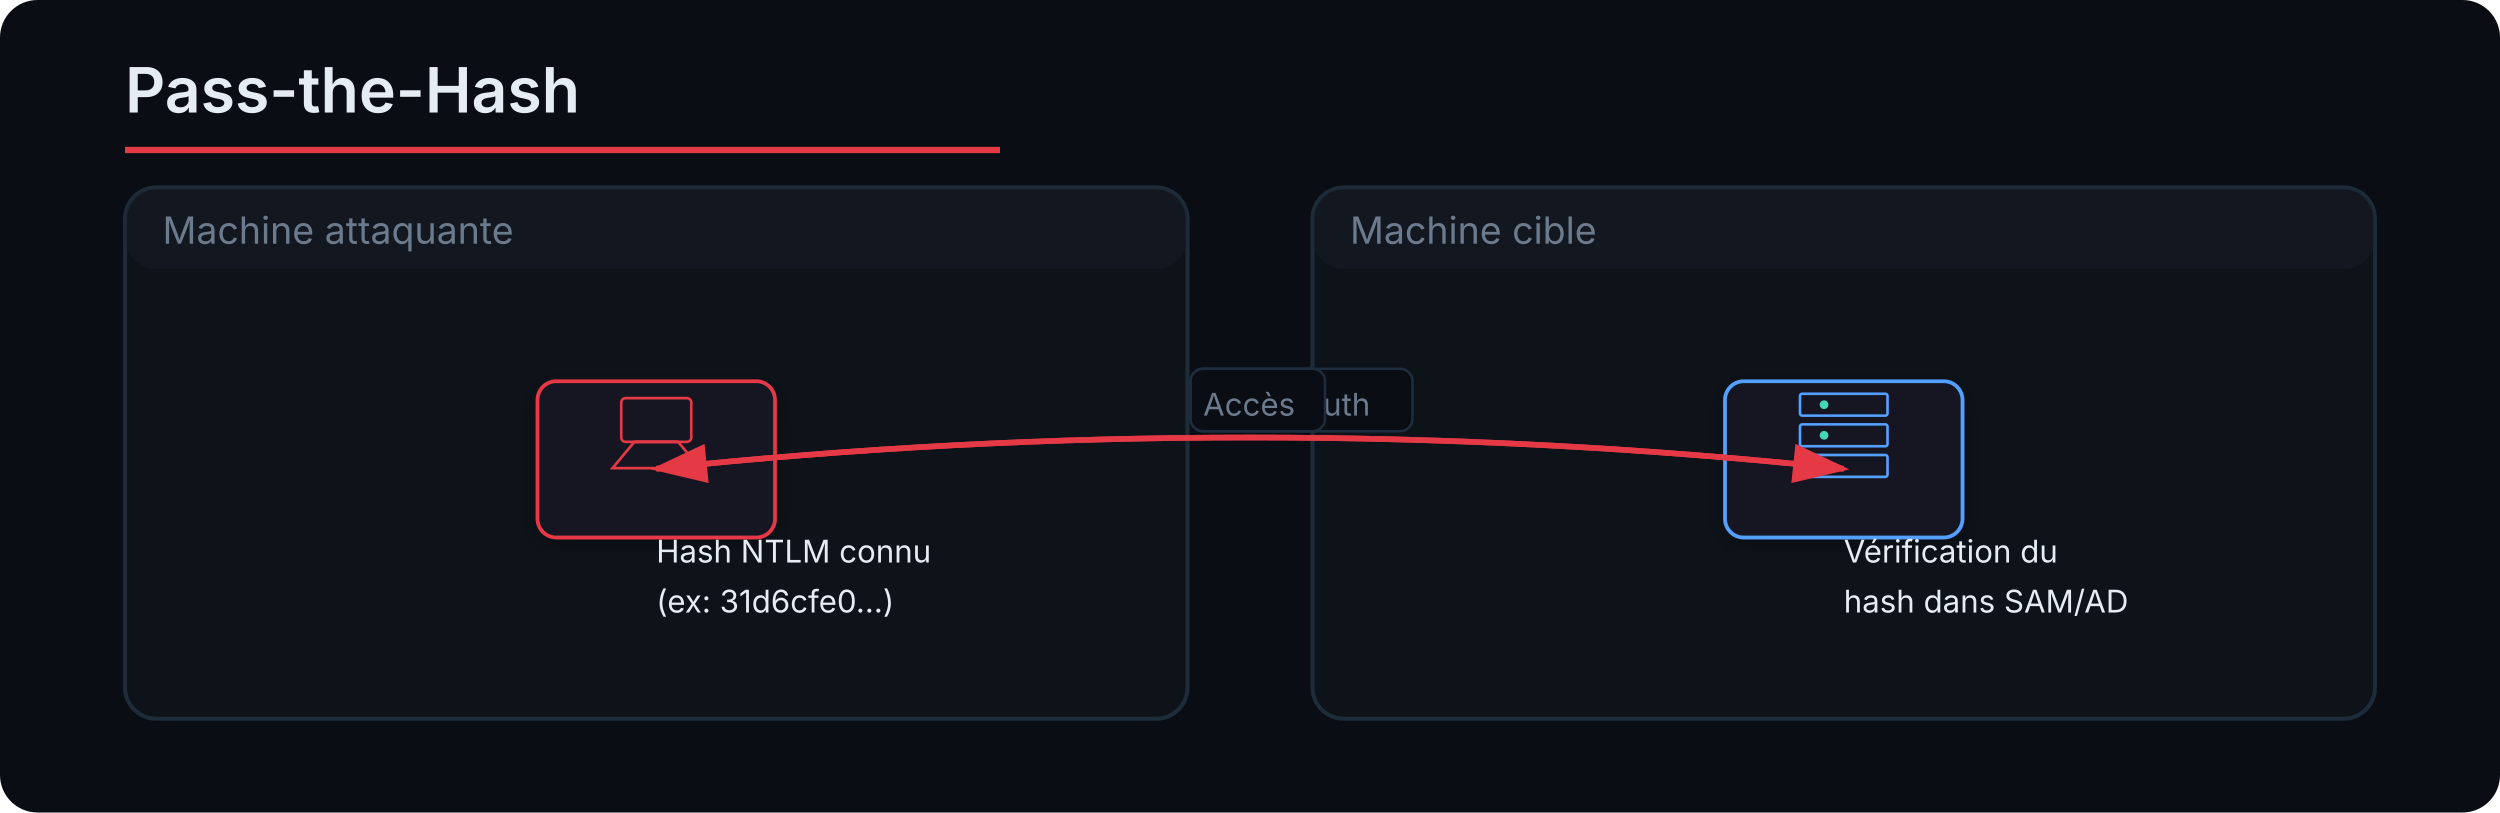
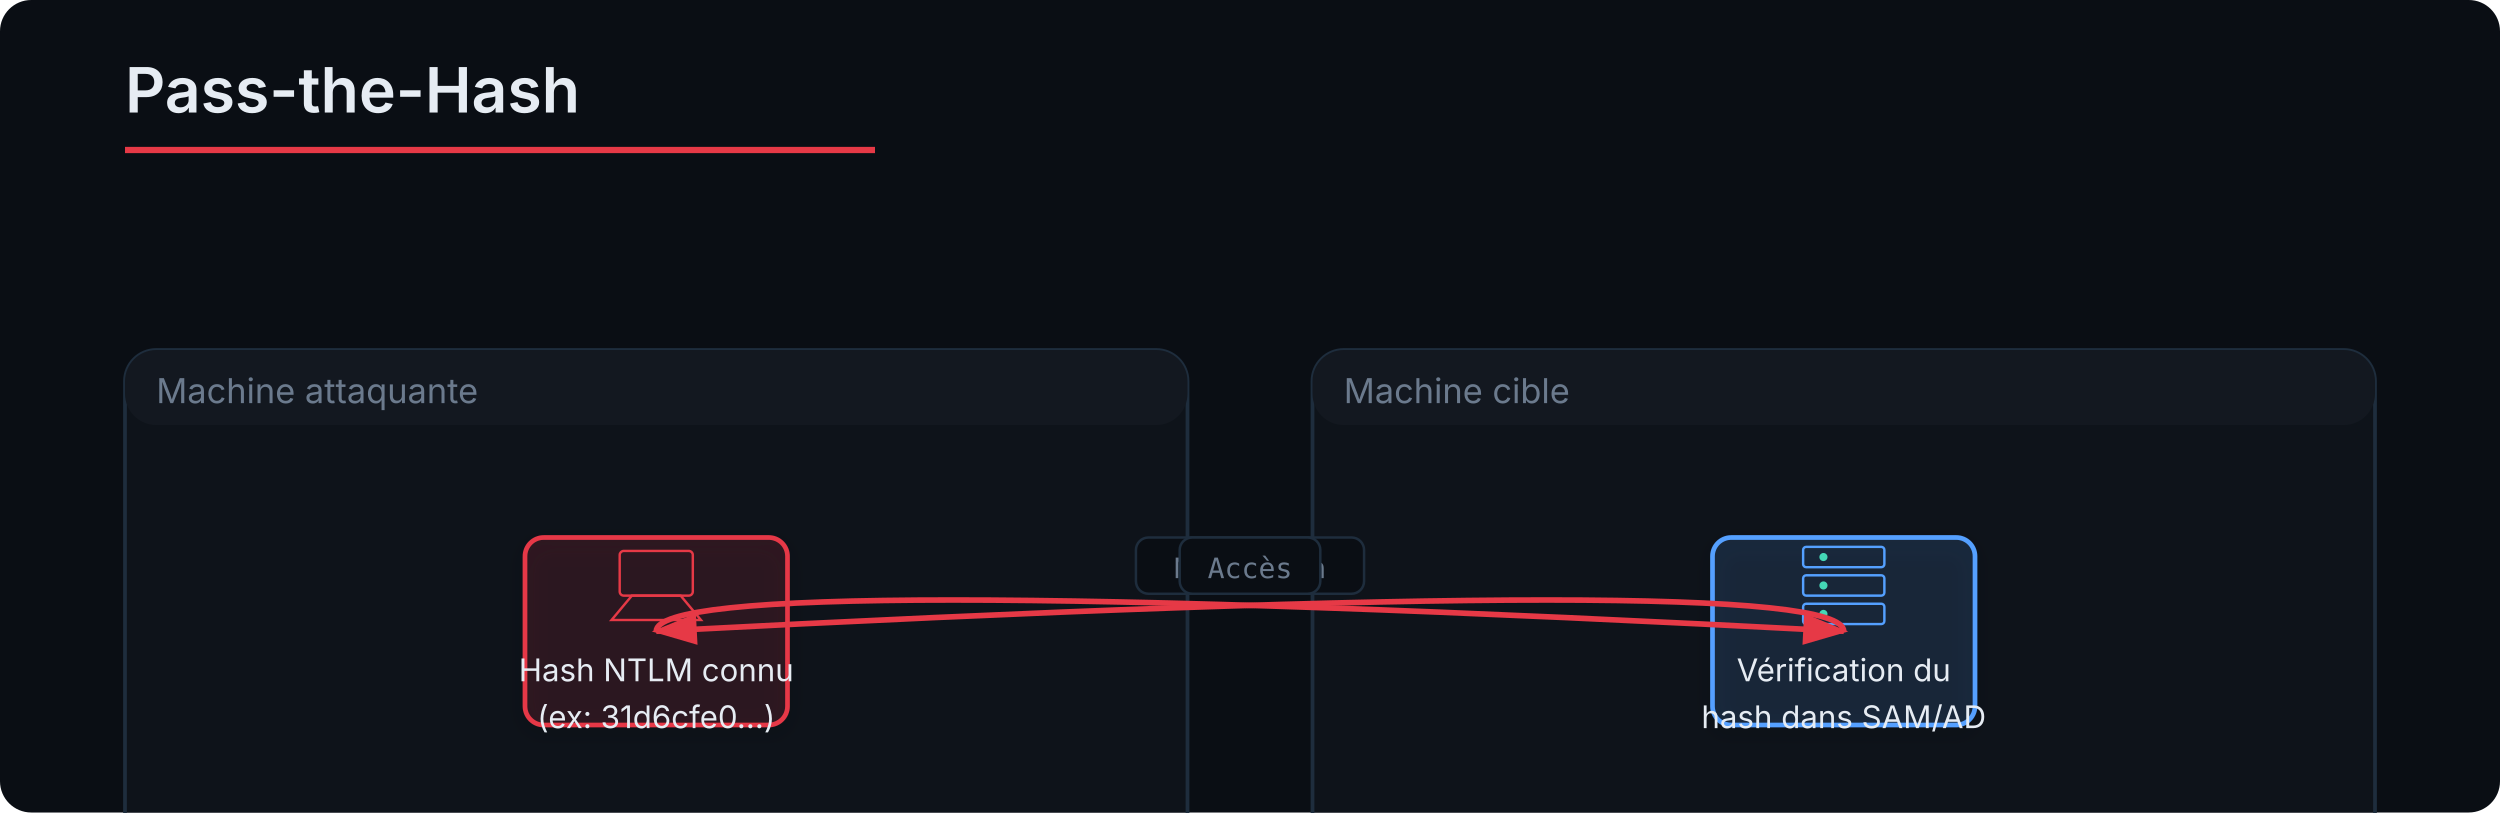
<svg xmlns="http://www.w3.org/2000/svg" viewBox="0 0 800 260" width="800" height="260">
  <defs>
-     <filter id="shadow">
-       <feDropShadow dx="0" dy="2" stdDeviation="4" flood-color="#000" flood-opacity="0.3" />
+     <filter id="sd">
+       <feDropShadow dx="0" dy="2" stdDeviation="3" flood-color="#000" flood-opacity="0.3" />
    </filter>
-     <filter id="glow">
-       <feDropShadow dx="0" dy="0" stdDeviation="3" flood-color="#e63946" flood-opacity="0.4" />
-     </filter>
-     <marker id="arrR" markerWidth="10" markerHeight="7" refX="9" refY="3.5" orient="auto">
-       <polygon points="0 0, 10 3.5, 0 7" fill="#e63946" />
+     <marker id="aR" viewBox="0 0 10 7" refX="9" refY="3.5" markerWidth="8" markerHeight="6" orient="auto">
+       <polygon points="0 0,10 3.5,0 7" fill="#e63946" />
    </marker>
-     <marker id="arrB" markerWidth="10" markerHeight="7" refX="9" refY="3.5" orient="auto">
-       <polygon points="0 0, 10 3.5, 0 7" fill="#54a0ff" />
+     <marker id="aB" viewBox="0 0 10 7" refX="9" refY="3.5" markerWidth="8" markerHeight="6" orient="auto">
+       <polygon points="0 0,10 3.5,0 7" fill="#54a0ff" />
    </marker>
-     <marker id="arrO" markerWidth="10" markerHeight="7" refX="9" refY="3.5" orient="auto">
-       <polygon points="0 0, 10 3.5, 0 7" fill="#ff9f43" />
+     <marker id="aO" viewBox="0 0 10 7" refX="9" refY="3.5" markerWidth="8" markerHeight="6" orient="auto">
+       <polygon points="0 0,10 3.5,0 7" fill="#ff9f43" />
    </marker>
-     <marker id="arrG" markerWidth="10" markerHeight="7" refX="9" refY="3.5" orient="auto">
-       <polygon points="0 0, 10 3.5, 0 7" fill="#44d7b6" />
+     <marker id="aG" viewBox="0 0 10 7" refX="9" refY="3.5" markerWidth="8" markerHeight="6" orient="auto">
+       <polygon points="0 0,10 3.5,0 7" fill="#44d7b6" />
+     </marker>
+     <marker id="aP" viewBox="0 0 10 7" refX="9" refY="3.5" markerWidth="8" markerHeight="6" orient="auto">
+       <polygon points="0 0,10 3.5,0 7" fill="#a55eea" />
    </marker>
  </defs>
-   <rect width="800" height="260" fill="#0a0e14" rx="12" />
-   <text x="40" y="36" text-anchor="start" font-family="-apple-system,BlinkMacSystemFont,Segoe UI,Inter,sans-serif" fill="#e6ecf3" font-size="20px" font-weight="600">Pass-the-Hash</text>
-   <line x1="40" y1="48" x2="320" y2="48" stroke="#e63946" stroke-width="2" />
-   <rect x="40" y="60" width="340" height="170" rx="10" fill="rgba(19,24,32,0.5)" stroke="rgba(30,45,61,0.8)" stroke-width="1.2" />
-   <rect x="40" y="60" width="340" height="26" rx="10" fill="#131820" stroke="none" stroke-width="0" />
-   <rect x="40" y="86" width="340" height="144" rx="0" fill="none" stroke="none" stroke-width="0" />
-   <rect x="40" y="60" width="340" height="170" rx="10" fill="none" stroke="rgba(30,45,61,0.8)" stroke-width="1.2" />
-   <text x="52" y="78" text-anchor="start" font-family="-apple-system,BlinkMacSystemFont,Segoe UI,Inter,sans-serif" fill="#6b7a8d" font-size="12px">Machine attaquante</text>
-   <rect x="420" y="60" width="340" height="170" rx="10" fill="rgba(19,24,32,0.5)" stroke="rgba(30,45,61,0.8)" stroke-width="1.2" />
-   <rect x="420" y="60" width="340" height="26" rx="10" fill="#131820" stroke="none" stroke-width="0" />
-   <rect x="420" y="86" width="340" height="144" rx="0" fill="none" stroke="none" stroke-width="0" />
-   <rect x="420" y="60" width="340" height="170" rx="10" fill="none" stroke="rgba(30,45,61,0.8)" stroke-width="1.2" />
-   <text x="432" y="78" text-anchor="start" font-family="-apple-system,BlinkMacSystemFont,Segoe UI,Inter,sans-serif" fill="#6b7a8d" font-size="12px">Machine cible</text>
-   <rect x="172" y="122" width="76" height="50" rx="6" fill="#131820" stroke="#e63946" stroke-width="1.2" filter="url(#shadow)" />
-   <g transform="translate(193.2, 123.2) scale(0.7)">
-     <rect x="8" y="6" width="32" height="20" rx="2" fill="none" stroke="#e63946" stroke-width="1.2" />
-     <line x1="14" y1="26" x2="34" y2="26" stroke="#e63946" stroke-width="1.2" />
-     <path d="M4 38 L14 26 L34 26 L44 38 Z" fill="none" stroke="#e63946" stroke-width="1.2" />
+   <rect width="800" height="260" fill="#0a0e14" rx="10" />
+   <text x="40" y="36" text-anchor="start" font-family="system-ui,-apple-system,Inter,sans-serif" font-weight="600" fill="#e6ecf3" font-size="20px">Pass-the-Hash</text>
+   <line x1="40" y1="48" x2="280" y2="48" stroke="#e63946" stroke-width="2" />
+   <rect x="40" y="112" width="340" height="170" rx="10" fill="#131820" fill-opacity="0.5" stroke="#1e2d3d" stroke-width="1.2" />
+   <rect x="40" y="112" width="340" height="24" rx="10" fill="#131820" />
+   <rect x="40" y="112+24" width="340" height="170-24" rx="0" fill="none" />
+   <text x="50" y="129" text-anchor="start" font-family="system-ui,-apple-system,Inter,sans-serif" fill="#6b7a8d" font-size="11px">Machine attaquante   </text>
+   <rect x="420" y="112" width="340" height="170" rx="10" fill="#131820" fill-opacity="0.5" stroke="#1e2d3d" stroke-width="1.2" />
+   <rect x="420" y="112" width="340" height="24" rx="10" fill="#131820" />
+   <rect x="420" y="112+24" width="340" height="170-24" rx="0" fill="none" />
+   <text x="430" y="129" text-anchor="start" font-family="system-ui,-apple-system,Inter,sans-serif" fill="#6b7a8d" font-size="11px">Machine cible   </text>
+   <rect x="168" y="172" width="84" height="60" rx="6" fill="#e63946" fill-opacity="0.12" stroke="#e63946" stroke-width="1.5" filter="url(#sd)" />
+   <g transform="translate(194.4,172.4) scale(0.65)">
+     <rect x="6" y="6" width="36" height="22" rx="2" fill="none" stroke="#e63946" stroke-width="1.2" />
+     <path d="M2 40 L12 28 L36 28 L46 40 Z" fill="none" stroke="#e63946" stroke-width="1.2" />
  </g>
-   <text x="210" y="180.0" text-anchor="center" font-family="-apple-system,BlinkMacSystemFont,Segoe UI,Inter,sans-serif" fill="#e6ecf3" font-size="10px">Hash NTLM connu</text>
-   <text x="210" y="196.0" text-anchor="center" font-family="-apple-system,BlinkMacSystemFont,Segoe UI,Inter,sans-serif" fill="#e6ecf3" font-size="10px">(ex: 31d6cfe0...)</text>
-   <rect x="552" y="122" width="76" height="50" rx="6" fill="#131820" stroke="#54a0ff" stroke-width="1.2" filter="url(#shadow)" />
-   <g transform="translate(573.2, 123.2) scale(0.7)">
-     <rect x="4" y="4" width="40" height="10" rx="1" fill="none" stroke="#54a0ff" stroke-width="1.2" />
-     <rect x="4" y="18" width="40" height="10" rx="1" fill="none" stroke="#54a0ff" stroke-width="1.2" />
-     <rect x="4" y="32" width="40" height="10" rx="1" fill="none" stroke="#54a0ff" stroke-width="1.2" />
-     <circle cx="15" cy="9" r="2" fill="#44d7b6" />
-     <circle cx="15" cy="23" r="2" fill="#44d7b6" />
-     <circle cx="15" cy="37" r="2" fill="#44d7b6" />
+   <text x="210" y="218.0" text-anchor="middle" font-family="system-ui,-apple-system,Inter,sans-serif" fill="#e6ecf3" font-size="10px">Hash NTLM connu</text>
+   <text x="210" y="233.0" text-anchor="middle" font-family="system-ui,-apple-system,Inter,sans-serif" fill="#e6ecf3" font-size="10px">(ex: 31d6cfe0...)</text>
+   <rect x="548" y="172" width="84" height="60" rx="6" fill="#54a0ff" fill-opacity="0.12" stroke="#54a0ff" stroke-width="1.5" filter="url(#sd)" />
+   <g transform="translate(574.4,172.4) scale(0.65)">
+     <rect x="4" y="4" width="40" height="10" rx="1.5" fill="none" stroke="#54a0ff" stroke-width="1.2" />
+     <rect x="4" y="18" width="40" height="10" rx="1.5" fill="none" stroke="#54a0ff" stroke-width="1.2" />
+     <rect x="4" y="32" width="40" height="10" rx="1.5" fill="none" stroke="#54a0ff" stroke-width="1.2" />
+     <circle cx="14" cy="9" r="2" fill="#44d7b6" />
+     <circle cx="14" cy="23" r="2" fill="#44d7b6" />
+     <circle cx="14" cy="37" r="2" fill="#44d7b6" />
  </g>
-   <text x="590" y="180.0" text-anchor="center" font-family="-apple-system,BlinkMacSystemFont,Segoe UI,Inter,sans-serif" fill="#e6ecf3" font-size="10px">Vérification du</text>
-   <text x="590" y="196.0" text-anchor="center" font-family="-apple-system,BlinkMacSystemFont,Segoe UI,Inter,sans-serif" fill="#e6ecf3" font-size="10px">hash dans SAM/AD</text>
-   <path d="M210,150 Q400.0,130.0 590,150" fill="none" stroke="#e63946" stroke-width="1.8" marker-end="url(#arrR)" />
-   <rect x="381.0" y="118.0" width="71" height="20" rx="4" fill="#0a0e14" stroke="#1e2d3d" stroke-width="0.8" />
-   <text x="385.0" y="133.0" text-anchor="start" font-family="-apple-system,BlinkMacSystemFont,Segoe UI,Inter,sans-serif" fill="#6b7a8d" font-size="10px">NTLM Auth</text>
-   <path d="M590,150 Q400.0,130.0 210,150" fill="none" stroke="#e63946" stroke-width="1.8" marker-end="url(#arrR)" />
-   <rect x="381.0" y="118.0" width="43" height="20" rx="4" fill="#0a0e14" stroke="#1e2d3d" stroke-width="0.8" />
-   <text x="385.0" y="133.0" text-anchor="start" font-family="-apple-system,BlinkMacSystemFont,Segoe UI,Inter,sans-serif" fill="#6b7a8d" font-size="10px">Accès</text>
+   <text x="590" y="218.0" text-anchor="middle" font-family="system-ui,-apple-system,Inter,sans-serif" fill="#e6ecf3" font-size="10px">Vérification du</text>
+   <text x="590" y="233.0" text-anchor="middle" font-family="system-ui,-apple-system,Inter,sans-serif" fill="#e6ecf3" font-size="10px">hash dans SAM/AD</text>
+   <path d="M210,202 Q210,182.0 590,202" fill="none" stroke="#e63946" stroke-width="1.8" marker-end="url(#aR)" />
+   <rect x="363.5" y="172.0" width="73" height="18" rx="4" fill="#0a0e14" stroke="#1e2d3d" stroke-width="0.8" />
+   <text x="400.0" y="185.0" text-anchor="middle" font-family="monospace" fill="#6b7a8d" font-size="9px">NTLM Auth</text>
+   <path d="M590,202 Q590,182.0 210,202" fill="none" stroke="#e63946" stroke-width="1.8" marker-end="url(#aR)" />
+   <rect x="377.5" y="172.0" width="45" height="18" rx="4" fill="#0a0e14" stroke="#1e2d3d" stroke-width="0.8" />
+   <text x="400.0" y="185.0" text-anchor="middle" font-family="monospace" fill="#6b7a8d" font-size="9px">Accès</text>
</svg>
